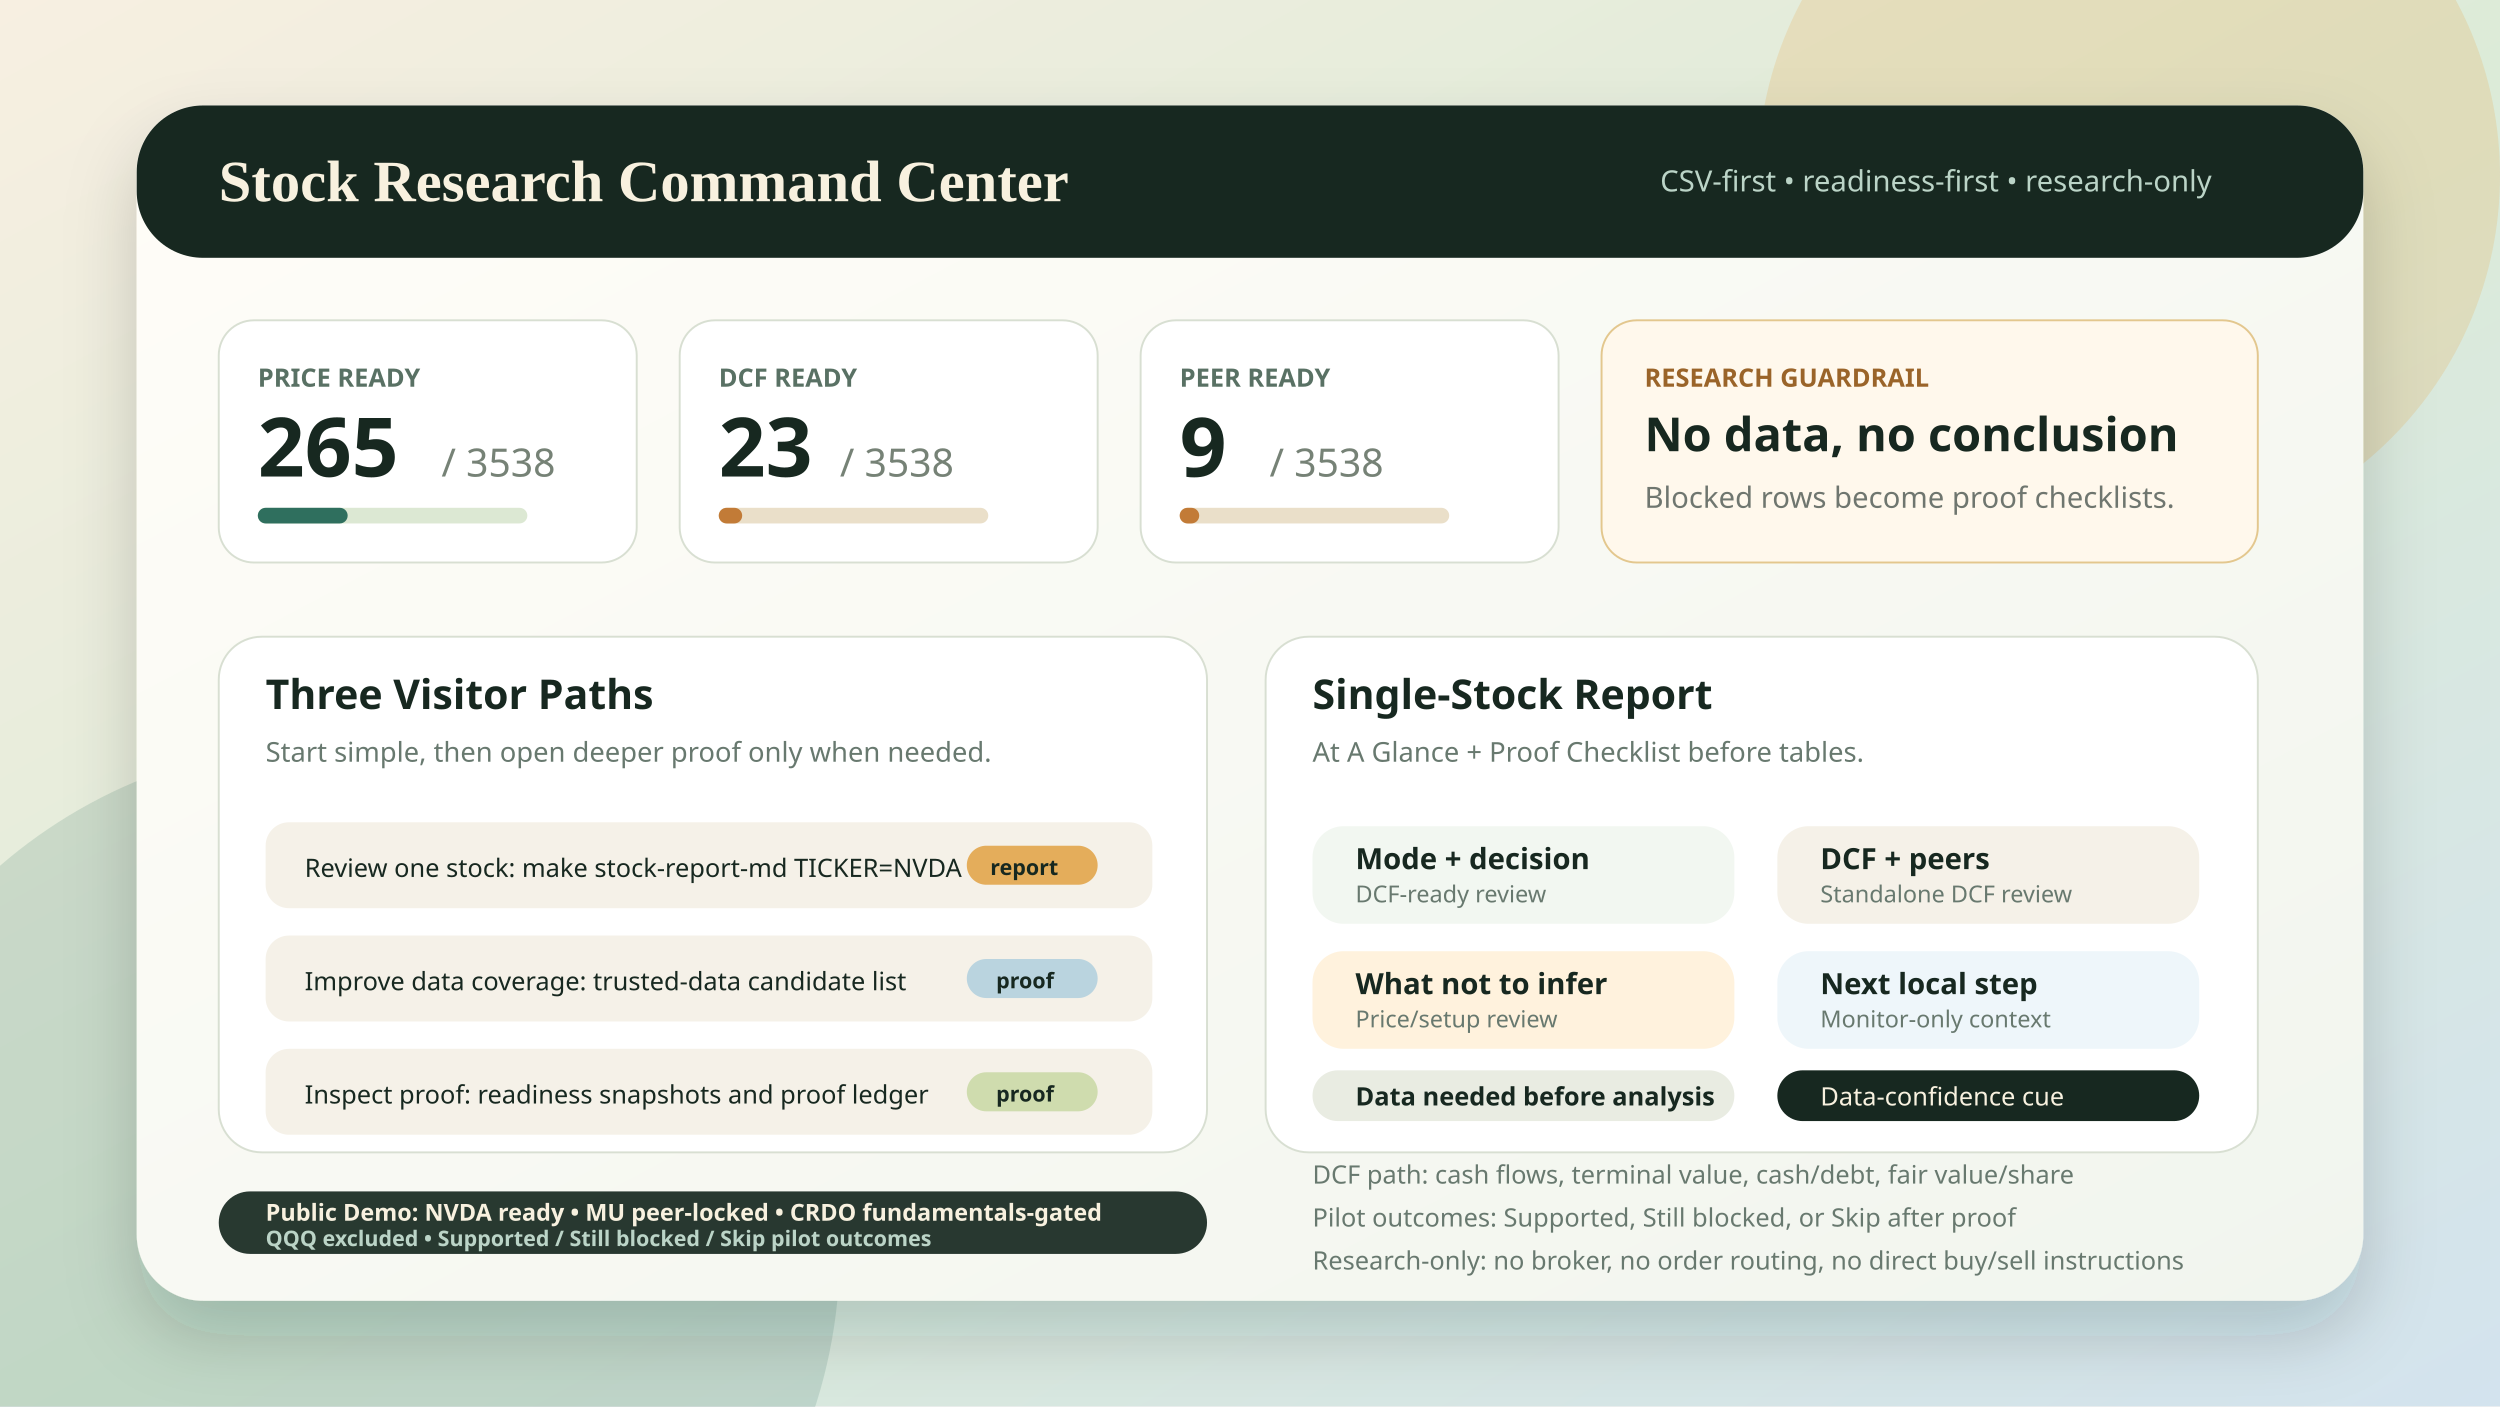
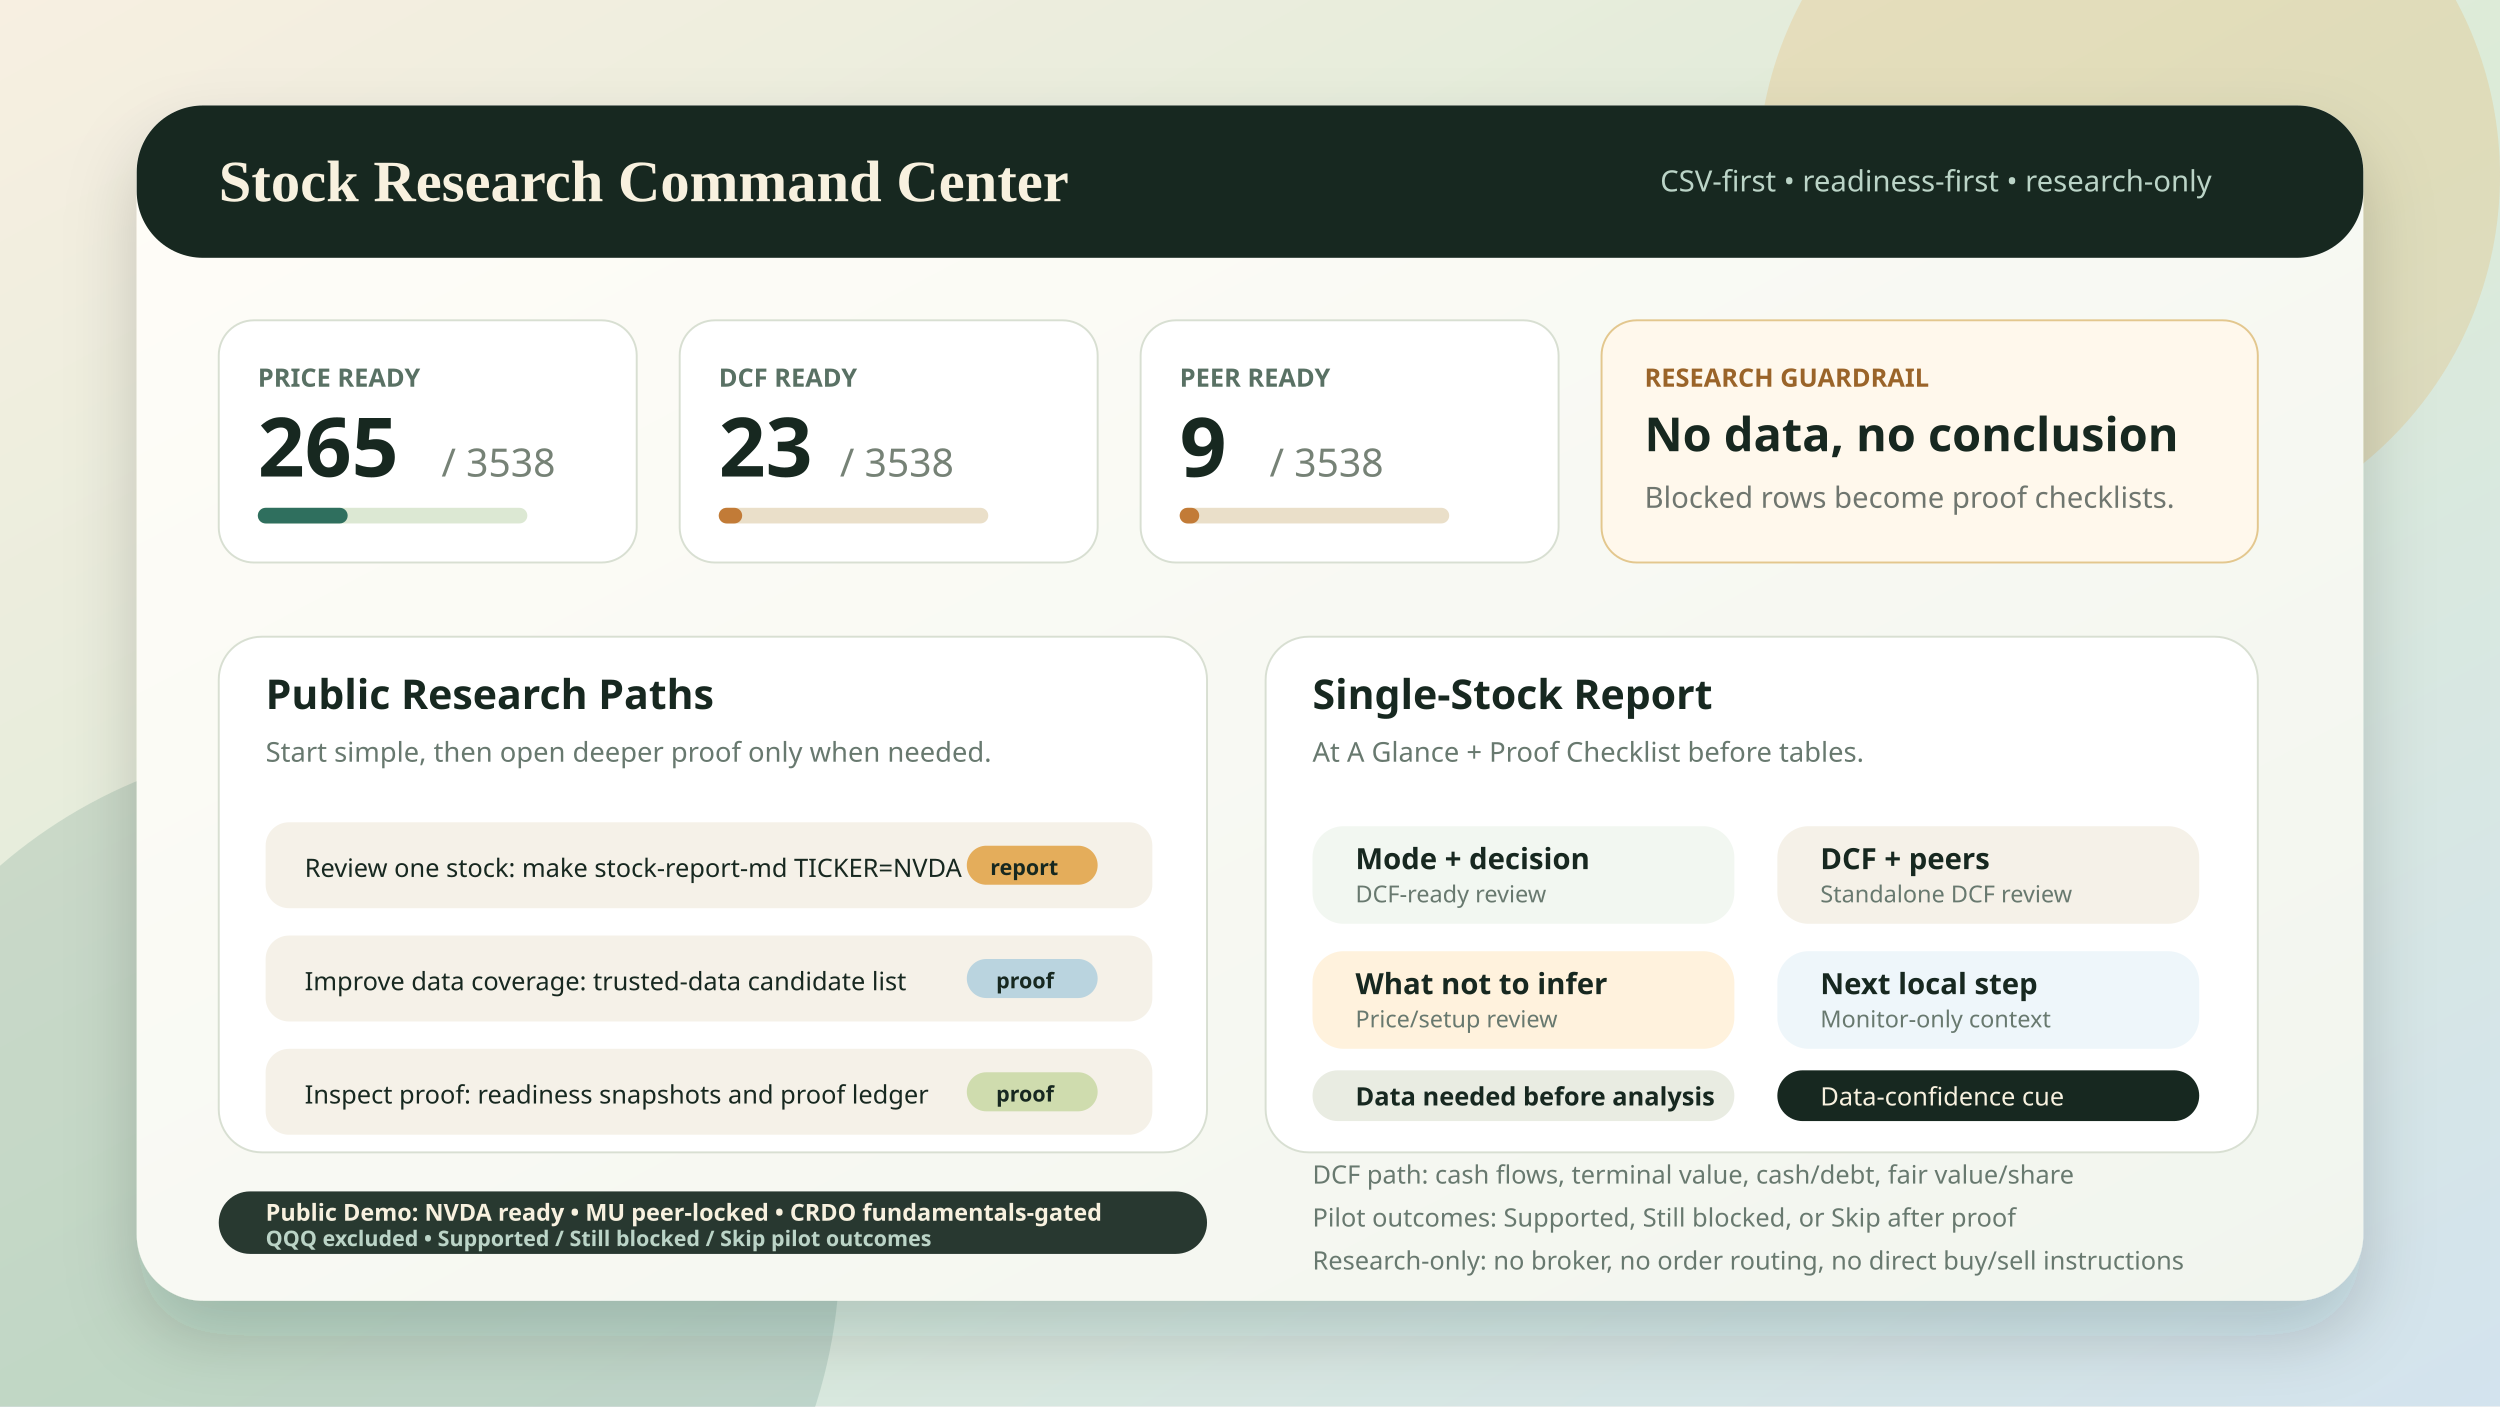
<svg xmlns="http://www.w3.org/2000/svg" width="1280" height="720" viewBox="0 0 1280 720" role="img" aria-labelledby="title desc">
  <defs>
    <linearGradient id="bg" x1="0" y1="0" x2="1" y2="1">
      <stop offset="0" stop-color="#f7efe1" />
      <stop offset="0.52" stop-color="#dcebd8" />
      <stop offset="1" stop-color="#d3e3ee" />
    </linearGradient>
    <linearGradient id="panel" x1="0" y1="0" x2="1" y2="1">
      <stop offset="0" stop-color="#fffdf8" />
      <stop offset="1" stop-color="#f1f5ee" />
    </linearGradient>
    <filter id="shadow" x="-20%" y="-20%" width="140%" height="140%">
      <feDropShadow dx="0" dy="18" stdDeviation="18" flood-color="#173024" flood-opacity="0.18" />
    </filter>
  </defs>
  <rect width="1280" height="720" fill="url(#bg)" />
  <circle cx="1090" cy="90" r="190" fill="#e6a84f" opacity="0.22" />
  <circle cx="170" cy="640" r="260" fill="#2f6f5e" opacity="0.16" />
  <rect x="70" y="54" width="1140" height="612" rx="34" fill="url(#panel)" filter="url(#shadow)" />
  <rect x="70" y="54" width="1140" height="78" rx="34" fill="#172820" />
  <text x="112" y="103" fill="#f8f1df" font-family="Georgia, 'Times New Roman', serif" font-size="30" font-weight="700">Stock Research Command Center</text>
  <text x="850" y="98" fill="#bbd4c7" font-family="Verdana, sans-serif" font-size="15">CSV-first • readiness-first • research-only</text>
  <g font-family="Verdana, sans-serif">
    <rect x="112" y="164" width="214" height="124" rx="18" fill="#ffffff" stroke="#d8dfd2" />
    <text x="132" y="198" fill="#597164" font-size="13" font-weight="700">PRICE READY</text>
    <text x="132" y="244" fill="#172820" font-size="42" font-weight="700">265</text>
    <text x="226" y="244" fill="#768276" font-size="20">/ 3538</text>
    <rect x="132" y="260" width="138" height="8" rx="4" fill="#dce8d3" />
    <rect x="132" y="260" width="46" height="8" rx="4" fill="#2f6f5e" />
    <rect x="348" y="164" width="214" height="124" rx="18" fill="#ffffff" stroke="#d8dfd2" />
    <text x="368" y="198" fill="#597164" font-size="13" font-weight="700">DCF READY</text>
    <text x="368" y="244" fill="#172820" font-size="42" font-weight="700">23</text>
    <text x="430" y="244" fill="#768276" font-size="20">/ 3538</text>
    <rect x="368" y="260" width="138" height="8" rx="4" fill="#eadfc9" />
    <rect x="368" y="260" width="12" height="8" rx="4" fill="#c27b37" />
    <rect x="584" y="164" width="214" height="124" rx="18" fill="#ffffff" stroke="#d8dfd2" />
    <text x="604" y="198" fill="#597164" font-size="13" font-weight="700">PEER READY</text>
    <text x="604" y="244" fill="#172820" font-size="42" font-weight="700">9</text>
    <text x="650" y="244" fill="#768276" font-size="20">/ 3538</text>
    <rect x="604" y="260" width="138" height="8" rx="4" fill="#eadfc9" />
    <rect x="604" y="260" width="10" height="8" rx="4" fill="#c27b37" />
    <rect x="820" y="164" width="336" height="124" rx="18" fill="#fff8ec" stroke="#e3c78e" />
    <text x="842" y="198" fill="#9a6429" font-size="13" font-weight="700">RESEARCH GUARDRAIL</text>
    <text x="842" y="231" fill="#172820" font-size="24" font-weight="700">No data, no conclusion</text>
    <text x="842" y="260" fill="#6f766f" font-size="15">Blocked rows become proof checklists.</text>
  </g>
  <g font-family="Verdana, sans-serif">
    <rect x="112" y="326" width="506" height="264" rx="22" fill="#ffffff" stroke="#d8dfd2" />
-     <text x="136" y="363" fill="#172820" font-size="21" font-weight="700">Three Visitor Paths</text>
+     <text x="136" y="363" fill="#172820" font-size="21" font-weight="700">Public Research Paths</text>
    <text x="136" y="390" fill="#68796f" font-size="14">Start simple, then open deeper proof only when needed.</text>
    <rect x="136" y="421" width="454" height="44" rx="12" fill="#f5f1e8" />
    <text x="156" y="449" fill="#172820" font-size="13">Review one stock: make stock-report-md TICKER=NVDA</text>
    <rect x="495" y="433" width="67" height="20" rx="10" fill="#e4ad5b" />
    <text x="507" y="448" fill="#172820" font-size="11" font-weight="700">report</text>
    <rect x="136" y="479" width="454" height="44" rx="12" fill="#f5f1e8" />
    <text x="156" y="507" fill="#172820" font-size="13">Improve data coverage: trusted-data candidate list</text>
    <rect x="495" y="491" width="67" height="20" rx="10" fill="#bad4df" />
    <text x="510" y="506" fill="#172820" font-size="11" font-weight="700">proof</text>
    <rect x="136" y="537" width="454" height="44" rx="12" fill="#f5f1e8" />
    <text x="156" y="565" fill="#172820" font-size="13">Inspect proof: readiness snapshots and proof ledger</text>
    <rect x="495" y="549" width="67" height="20" rx="10" fill="#cfdcae" />
    <text x="510" y="564" fill="#172820" font-size="11" font-weight="700">proof</text>
    <rect x="648" y="326" width="508" height="264" rx="22" fill="#ffffff" stroke="#d8dfd2" />
    <text x="672" y="363" fill="#172820" font-size="21" font-weight="700">Single-Stock Report</text>
    <text x="672" y="390" fill="#68796f" font-size="14">At A Glance + Proof Checklist before tables.</text>
    <rect x="672" y="423" width="216" height="50" rx="16" fill="#f2f7f1" />
    <text x="694" y="445" fill="#172820" font-size="15" font-weight="700">Mode + decision</text>
    <text x="694" y="462" fill="#68796f" font-size="12">DCF-ready review</text>
    <rect x="910" y="423" width="216" height="50" rx="16" fill="#f5f1e8" />
    <text x="932" y="445" fill="#172820" font-size="15" font-weight="700">DCF + peers</text>
    <text x="932" y="462" fill="#68796f" font-size="12">Standalone DCF review</text>
    <rect x="672" y="487" width="216" height="50" rx="16" fill="#fff2dd" />
    <text x="694" y="509" fill="#172820" font-size="15" font-weight="700">What not to infer</text>
    <text x="694" y="526" fill="#68796f" font-size="12">Price/setup review</text>
    <rect x="910" y="487" width="216" height="50" rx="16" fill="#eef6fa" />
    <text x="932" y="509" fill="#172820" font-size="15" font-weight="700">Next local step</text>
    <text x="932" y="526" fill="#68796f" font-size="12">Monitor-only context</text>
    <rect x="672" y="548" width="216" height="26" rx="13" fill="#e9ece2" />
    <text x="694" y="566" fill="#172820" font-size="13" font-weight="700">Data needed before analysis</text>
    <rect x="910" y="548" width="216" height="26" rx="13" fill="#172820" />
    <text x="932" y="566" fill="#f8f1df" font-size="13">Data-confidence cue</text>
  </g>
  <text x="672" y="606" fill="#68796f" font-family="Verdana, sans-serif" font-size="13">DCF path: cash flows, terminal value, cash/debt, fair value/share</text>
  <text x="672" y="628" fill="#68796f" font-family="Verdana, sans-serif" font-size="13">Pilot outcomes: Supported, Still blocked, or Skip after proof</text>
  <rect x="112" y="610" width="506" height="32" rx="16" fill="#172820" opacity="0.92" />
  <text x="136" y="625" fill="#f8f1df" font-family="Verdana, sans-serif" font-size="12" font-weight="700">Public Demo: NVDA ready • MU peer-locked • CRDO fundamentals-gated</text>
  <text x="136" y="638" fill="#bbd4c7" font-family="Verdana, sans-serif" font-size="11" font-weight="700">QQQ excluded • Supported / Still blocked / Skip pilot outcomes</text>
  <text x="672" y="650" fill="#68796f" font-family="Verdana, sans-serif" font-size="13">Research-only: no broker, no order routing, no direct buy/sell instructions</text>
</svg>
